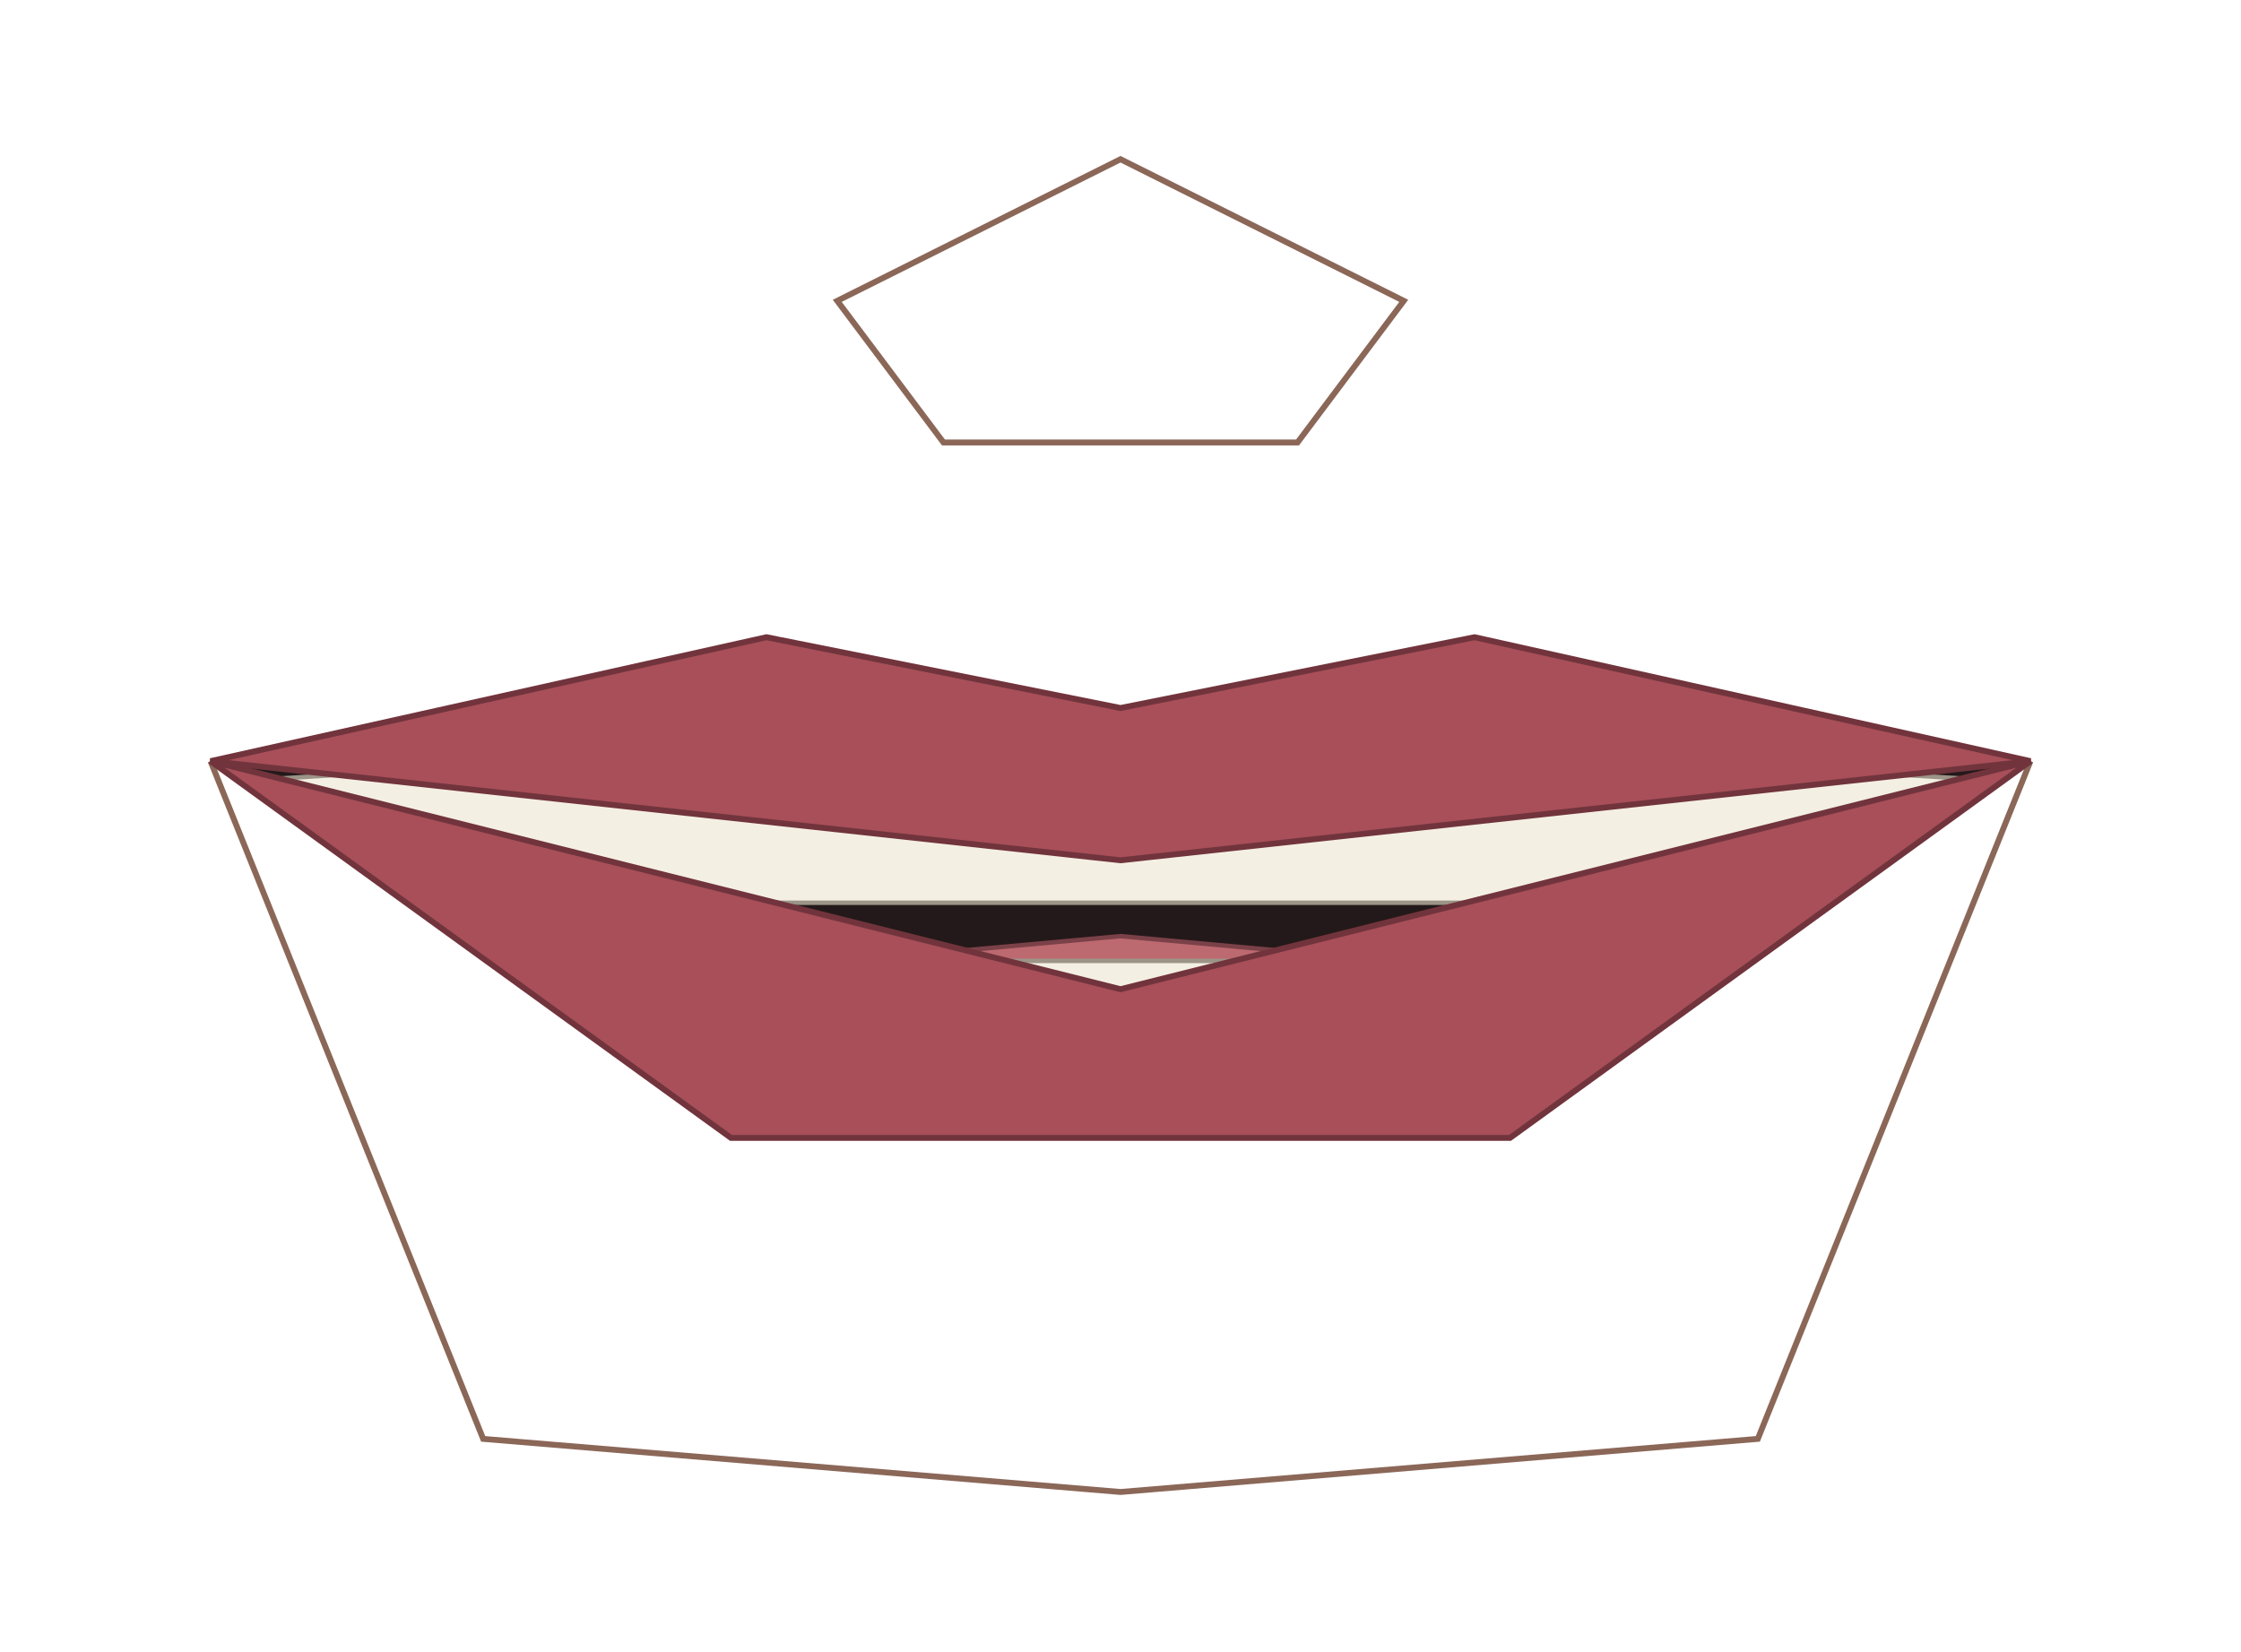
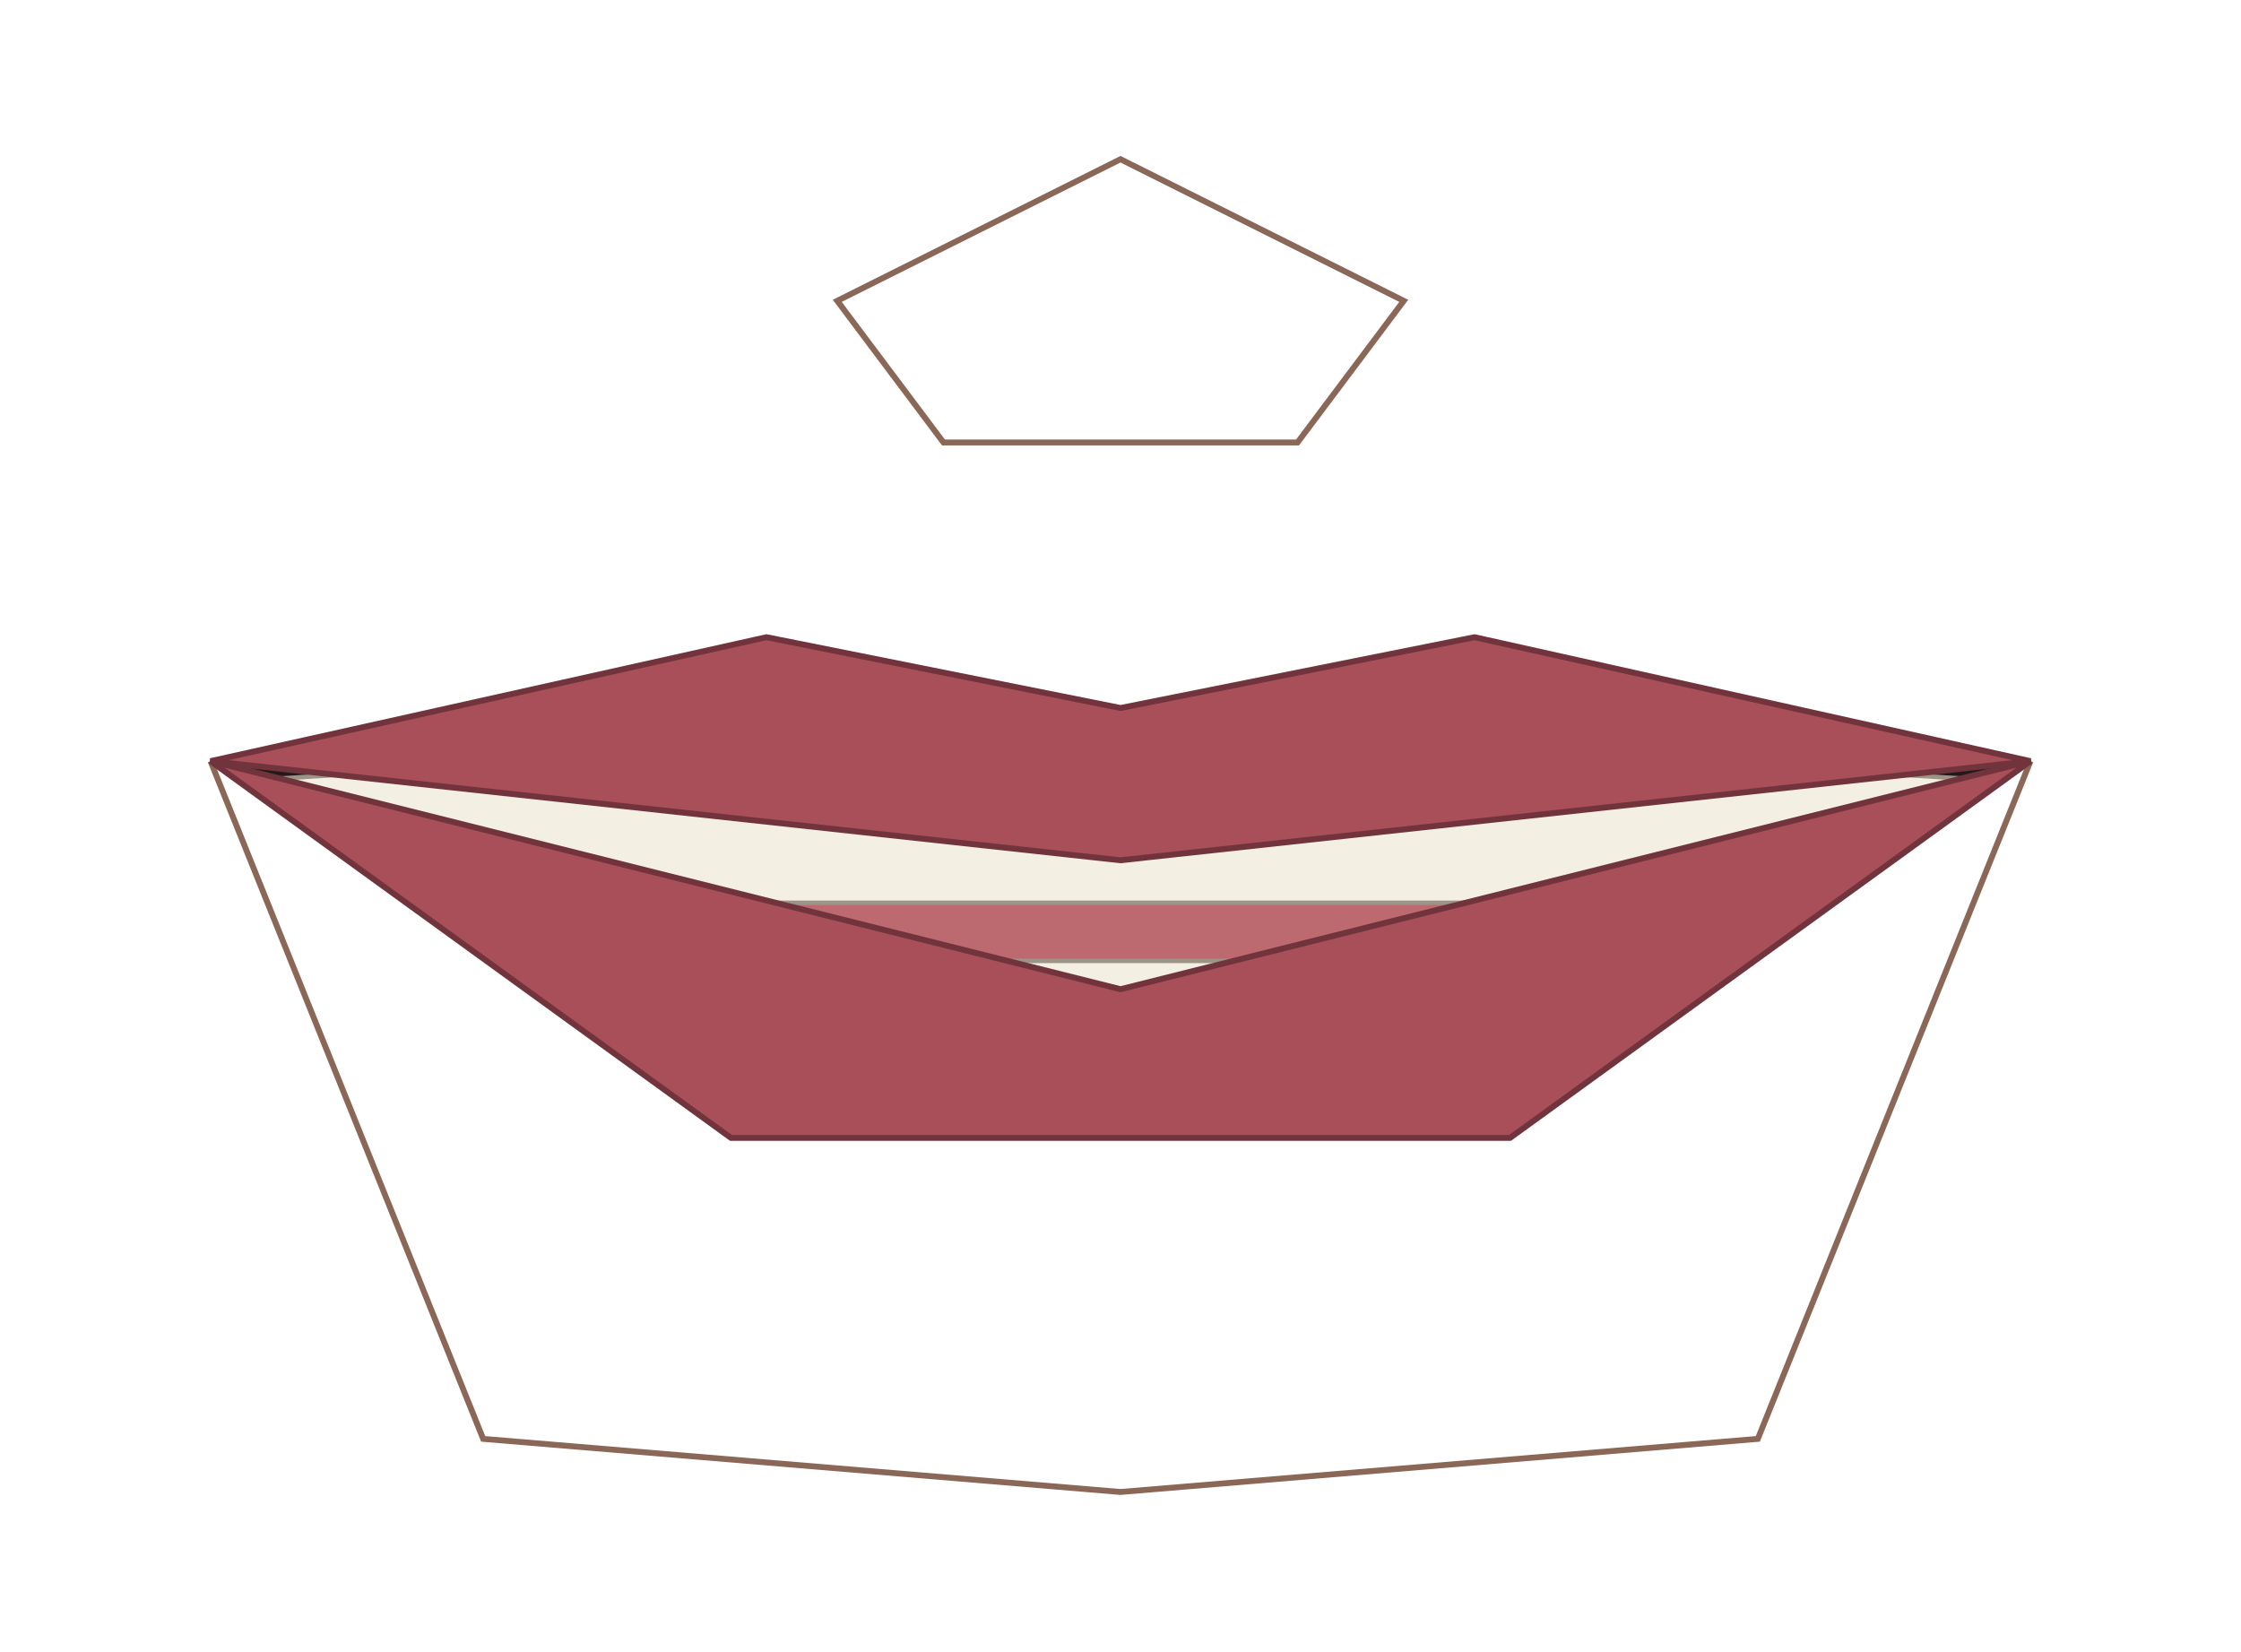
<svg xmlns="http://www.w3.org/2000/svg" viewBox="0 0 760 560" role="img" aria-label="Frontal tract view">
  <style>
.f-nose,.f-chin{fill:none;stroke:#8b6758;stroke-width:2}
.f-upper-lip,.f-lower-lip{fill:#a84f59;stroke:#71343c;stroke-width:2}.f-aperture{fill:#24191a}
.f-upper-teeth,.f-lower-teeth{fill:#f4efe3;stroke:#9c9487;stroke-width:1.5}.f-tongue{fill:#bd6970;stroke:#7b4148;stroke-width:1.5}
.f-label{font:11px ui-monospace,monospace;fill:#8b817d}
</style>
  <defs>
    <clipPath id="f-mouth">
      <path d="M71.40,258.14 L380.00,291.76 L688.60,258.14 L688.60,258.14 L380.00,335.49 L71.40,258.14 Z" />
    </clipPath>
  </defs>
  <path d="M71.40,258.14 L380.00,291.76 L688.60,258.14 L688.60,258.14 L380.00,335.49 L71.40,258.14 Z" class="f-aperture" />
-   <path d="M115.82,341.51 L380.00,317.49 L644.18,341.51 L572.13,377.53 L187.87,377.53 Z" class="f-tongue" clip-path="url(#f-mouth)" />
+   <path d="M115.82,262.98 L137.84,265.37 L159.85,267.77 L181.87,270.17 L203.88,272.57 L225.90,274.97 L247.91,277.37 L269.93,279.77 L291.94,282.16 L313.96,284.56 L335.97,286.96 L357.99,289.36 L380.00,291.76 L402.01,289.36 L424.03,286.96 L446.04,284.56 L468.06,282.16 L490.07,279.77 L512.09,277.37 L534.10,274.97 L556.12,272.57 L578.13,270.17 L600.15,267.77 L622.16,265.37 L644.18,262.98 L572.13,402.15 L187.87,402.15 Z" class="f-tongue" clip-path="url(#f-mouth)" />
  <path d="M93.01,264.14 L380.00,246.13 L666.99,264.14 L620.16,306.17 L139.84,306.17 Z" class="f-upper-teeth" clip-path="url(#f-mouth)" />
  <path d="M70.19,355.90 L380.00,379.92 L689.81,355.90 L620.16,325.88 L139.84,325.88 Z" class="f-lower-teeth" clip-path="url(#f-mouth)" />
  <path d="M71.40,258.14 L163.86,487.99 L380.00,506.00 L596.14,487.99 L688.60,258.14" class="f-chin" />
  <path d="M283.94,102.03 L380.00,54.00 L476.06,102.03 L440.04,150.06 L319.96,150.06 Z" class="f-nose" />
  <path d="M71.40,258.14 L259.92,216.11 L380.00,240.12 L500.08,216.11 L688.60,258.14 L688.60,258.14 L380.00,291.76 L71.40,258.14 Z" class="f-upper-lip" />
  <path d="M71.40,258.14 L380.00,335.49 L688.60,258.14 L512.09,385.92 L247.91,385.92 Z" class="f-lower-lip" />
</svg>
